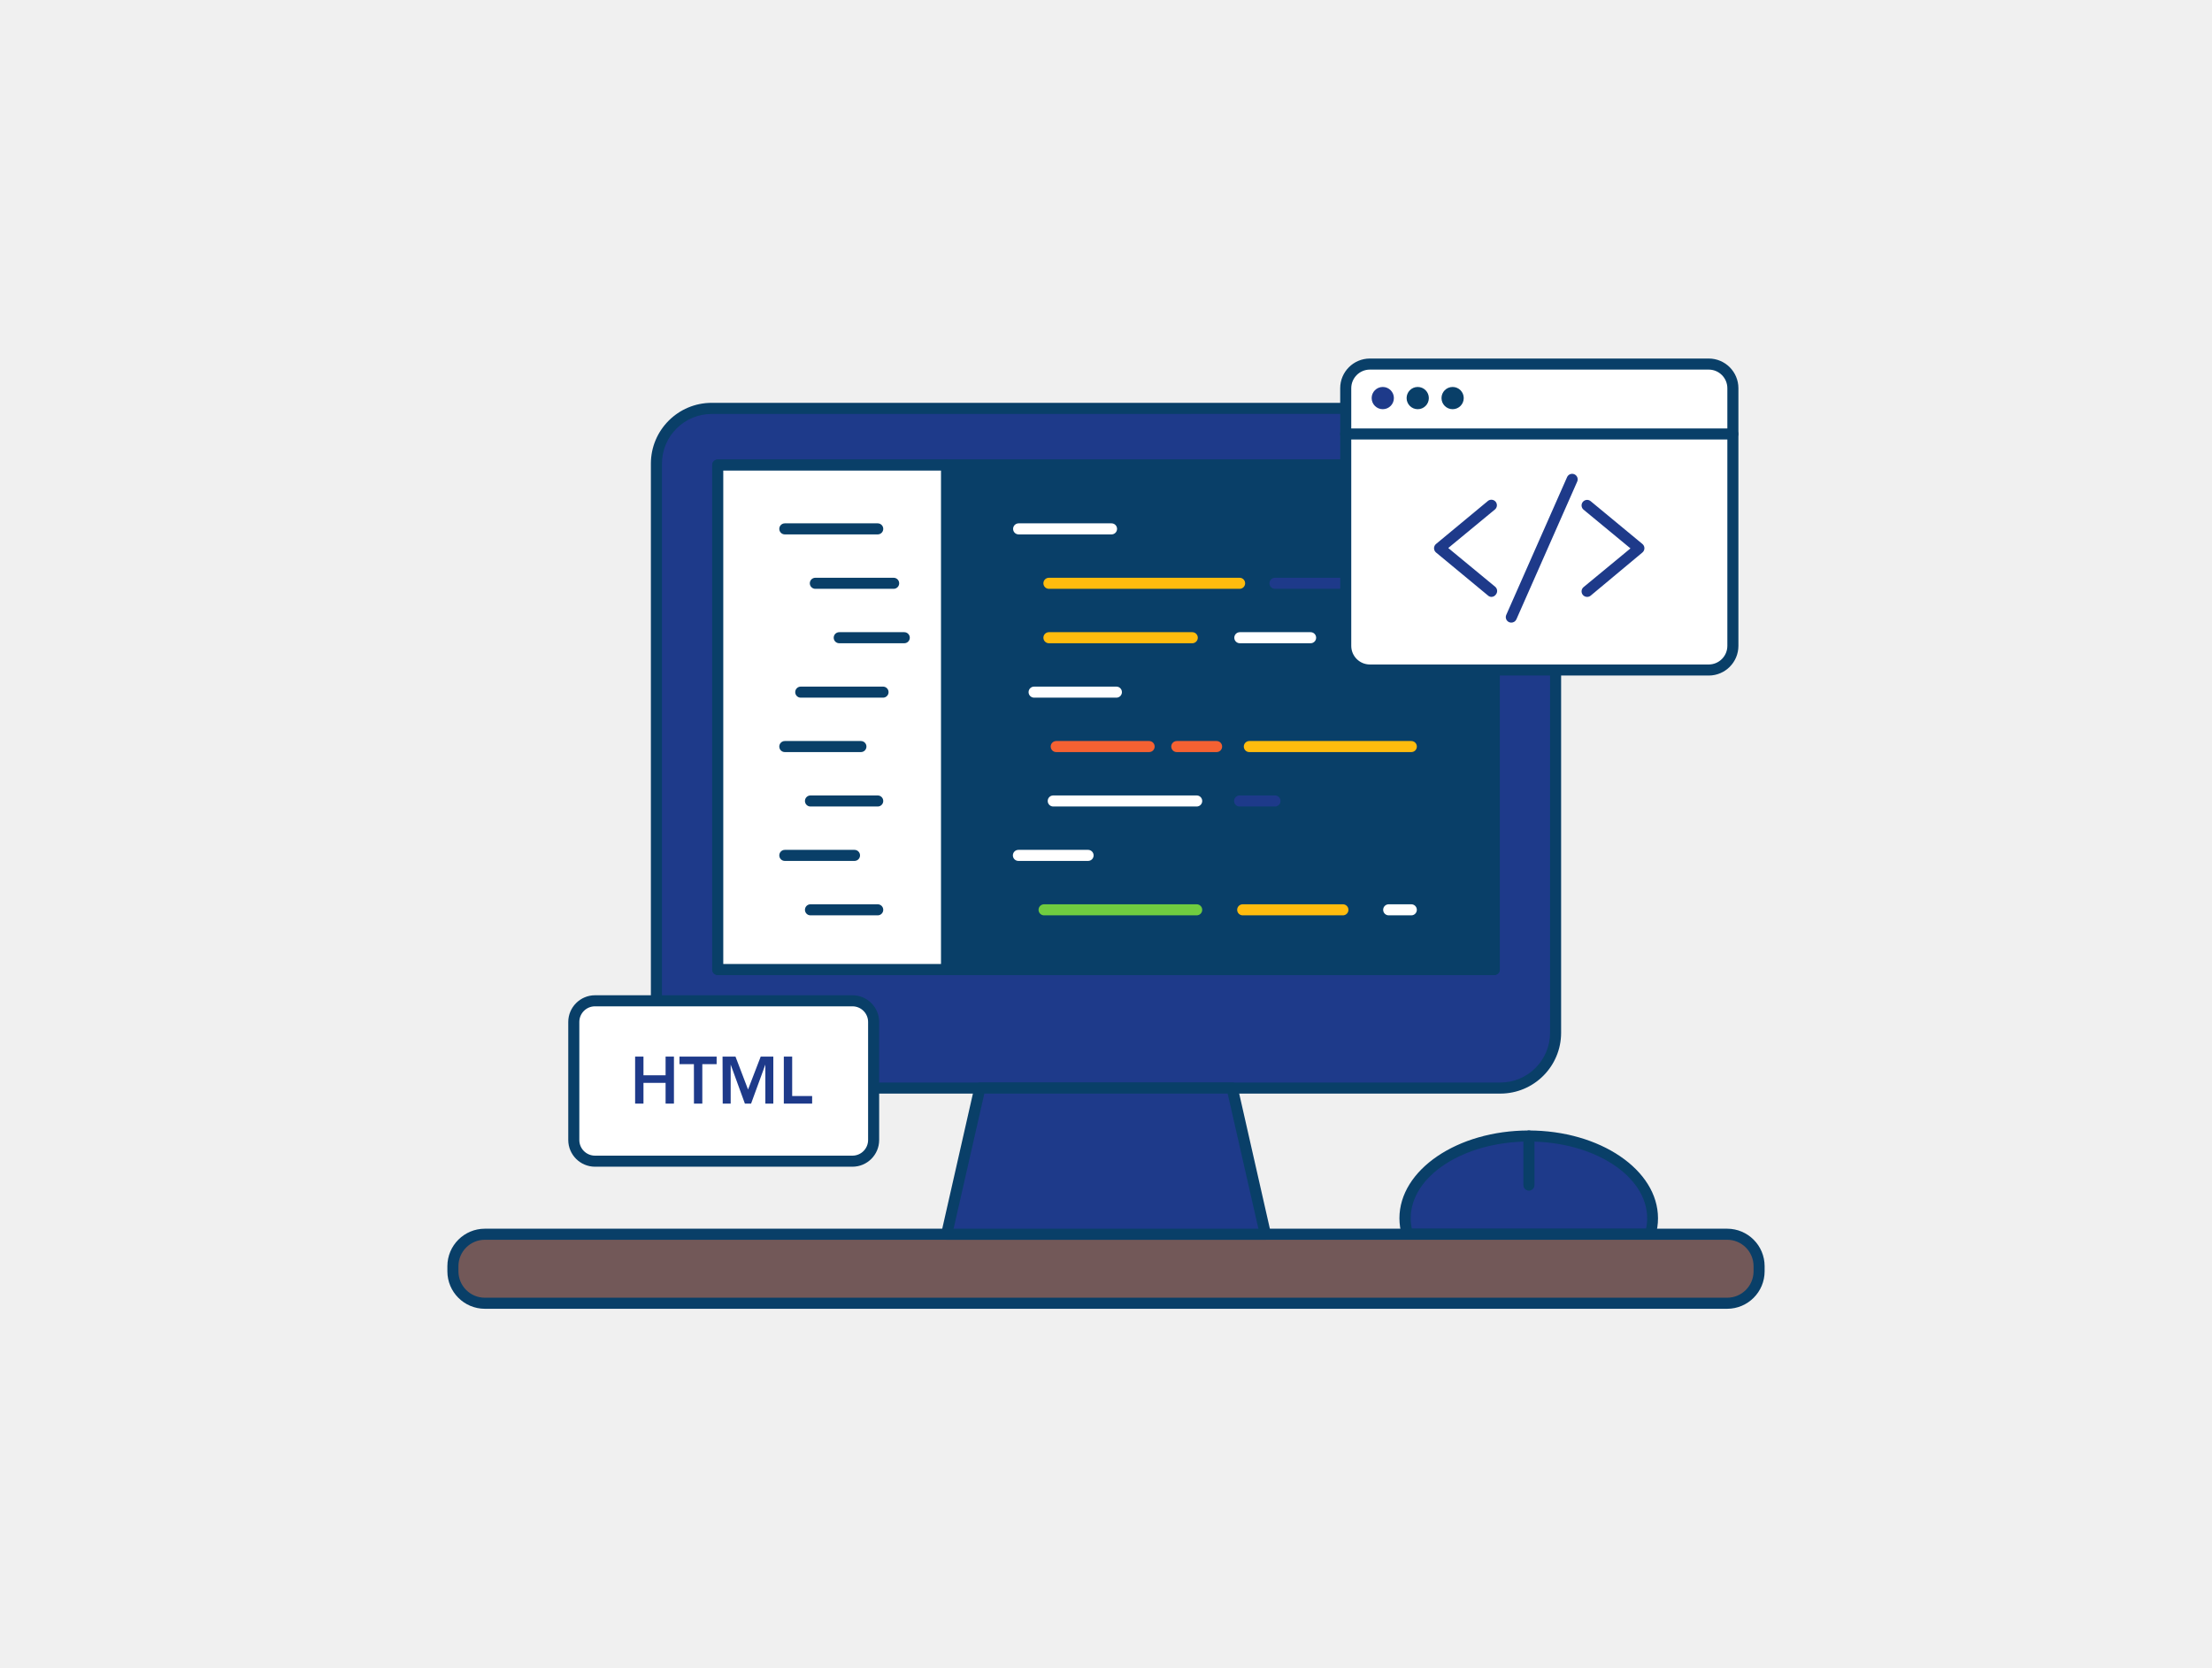
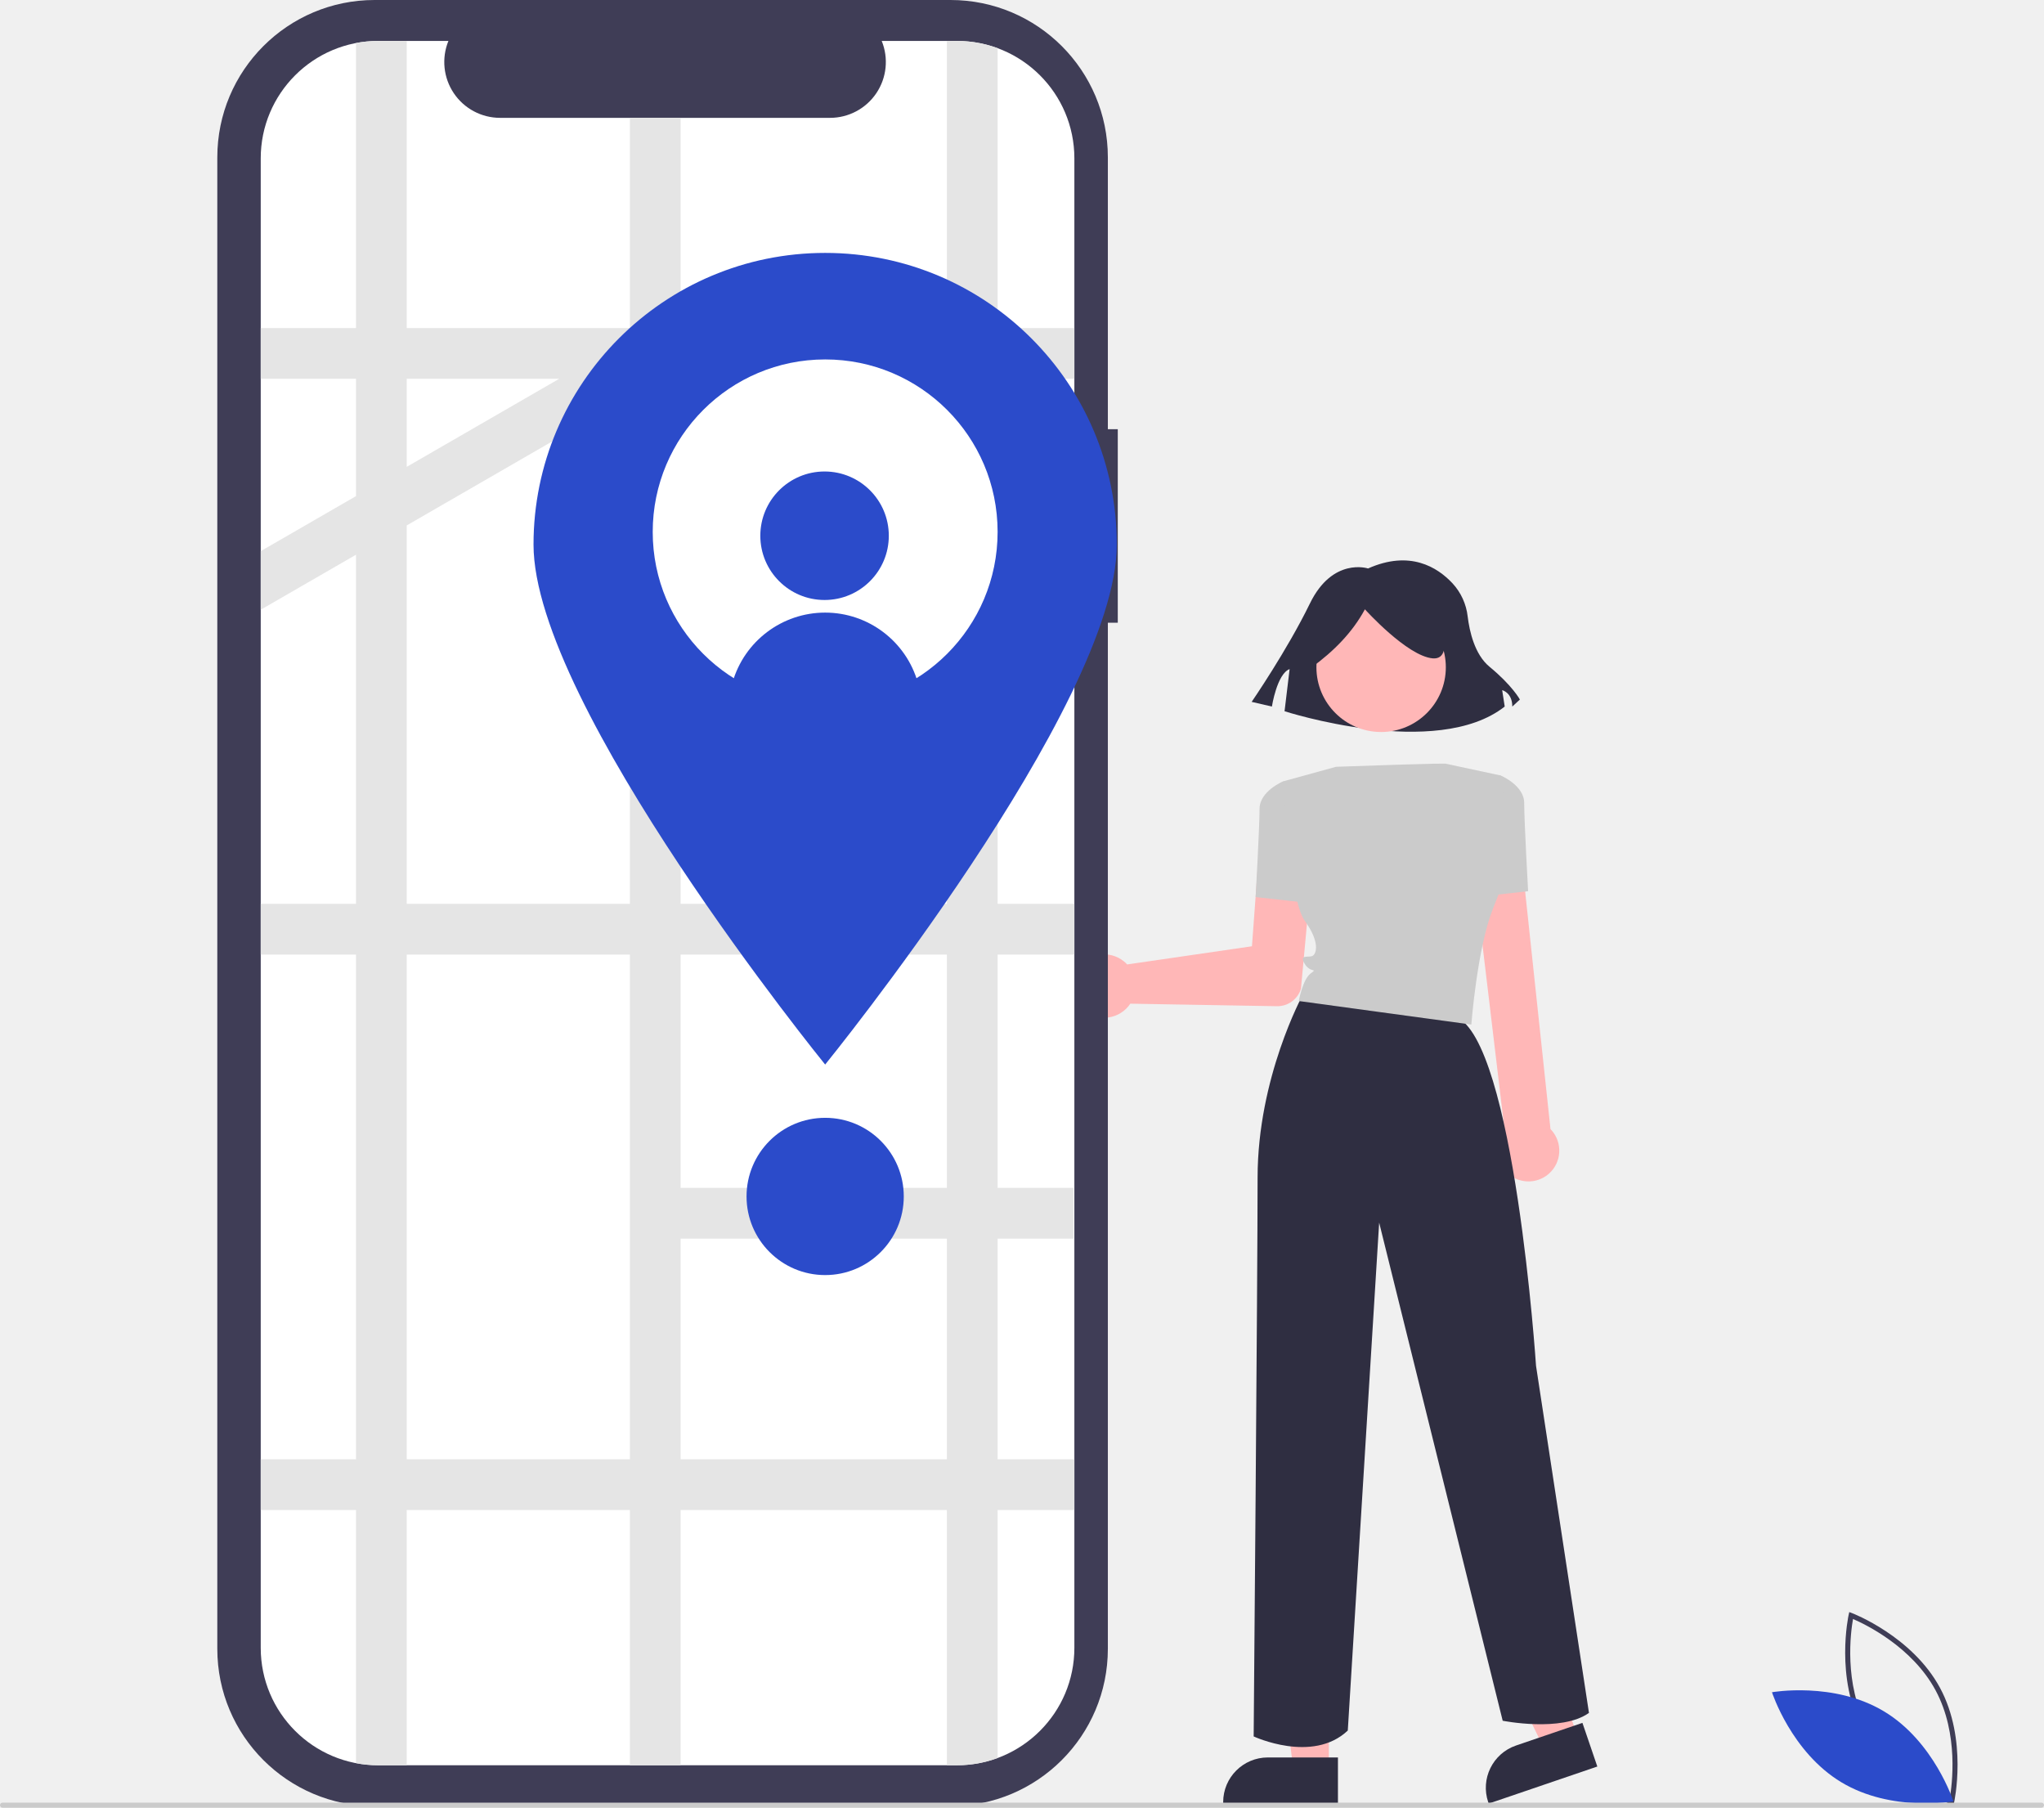
- <svg xmlns="http://www.w3.org/2000/svg" viewBox="0 0 400 300" width="406" height="306" class="illustration styles_illustrationTablet__1DWOa">
-   <g id="_03_web_development_outline" data-name="#03_web_development_outline">
-     <path d="M298.44,222.43a10.34,10.34,0,0,0,.42-2.88c0-8.22-10-14.88-22.38-14.88s-22.38,6.66-22.38,14.88a10,10,0,0,0,.43,2.88Z" fill="#1e3a8a" />
-     <path d="M298.44,223.43H254.53a1,1,0,0,1-1-.72,11.2,11.2,0,0,1-.47-3.16c0-8.76,10.49-15.88,23.38-15.88s23.38,7.12,23.38,15.88a10.86,10.86,0,0,1-.47,3.16A1,1,0,0,1,298.44,223.43Zm-43.14-2h42.36a9.32,9.32,0,0,0,.2-1.88c0-7.66-9.59-13.88-21.38-13.88s-21.38,6.22-21.38,13.88A9.32,9.32,0,0,0,255.3,221.43Z" fill="#093f68" />
-     <path d="M276.48,214.55a1,1,0,0,1-1-1v-8.88a1,1,0,1,1,2,0v8.88A1,1,0,0,1,276.48,214.55Z" fill="#093f68" />
-     <rect x="81.9" y="222.43" width="236.2" height="12.48" rx="5.77" fill="#725858" />
-     <path d="M312.33,235.91H87.67a6.78,6.78,0,0,1-6.77-6.77v-.94a6.78,6.78,0,0,1,6.77-6.77H312.33a6.78,6.78,0,0,1,6.77,6.77v.94A6.78,6.78,0,0,1,312.33,235.91ZM87.67,223.43a4.78,4.78,0,0,0-4.77,4.77v.94a4.78,4.78,0,0,0,4.77,4.77H312.33a4.78,4.78,0,0,0,4.77-4.77v-.94a4.78,4.78,0,0,0-4.77-4.77Z" fill="#093f68" />
-     <rect x="118.71" y="73.11" width="162.58" height="122.89" rx="9.99" fill="#1e3a8a" />
-     <path d="M271.3,197H128.7a11,11,0,0,1-11-11V83.1a11,11,0,0,1,11-11H271.3a11,11,0,0,1,11,11V186A11,11,0,0,1,271.3,197ZM128.7,74.11a9,9,0,0,0-9,9V186a9,9,0,0,0,9,9H271.3a9,9,0,0,0,9-9V83.1a9,9,0,0,0-9-9Z" fill="#093f68" />
-     <polygon points="228.82 222.43 171.18 222.43 177.2 196 222.8 196 228.82 222.43" fill="#1e3a8a" />
-     <path d="M228.82,223.43H171.18a1,1,0,0,1-.78-.38,1,1,0,0,1-.19-.84l6-26.43a1,1,0,0,1,1-.78h45.6a1,1,0,0,1,1,.78l6,26.43a1,1,0,0,1-.19.84A1,1,0,0,1,228.82,223.43Zm-56.38-2h55.12L222,197H178Z" fill="#093f68" />
-     <rect x="129.79" y="83.35" width="140.41" height="91.21" fill="#fff" />
-     <path d="M270.21,175.56H129.79a1,1,0,0,1-1-1V83.35a1,1,0,0,1,1-1H270.21a1,1,0,0,1,1,1v91.21A1,1,0,0,1,270.21,175.56Zm-139.42-2H269.21V84.35H130.79Z" fill="#093f68" />
-     <rect x="129.79" y="83.35" width="41.39" height="91.21" fill="#fff" />
-     <path d="M171.18,175.56H129.79a1,1,0,0,1-1-1V83.35a1,1,0,0,1,1-1h41.39a1,1,0,0,1,1,1v91.21A1,1,0,0,1,171.18,175.56Zm-40.39-2h39.39V84.35H130.79Z" fill="#093f68" />
-     <rect x="171.18" y="83.35" width="99.02" height="91.21" fill="#093f68" />
-     <path d="M270.21,175.56h-99a1,1,0,0,1-1-1V83.35a1,1,0,0,1,1-1h99a1,1,0,0,1,1,1v91.21A1,1,0,0,1,270.21,175.56Zm-98-2h97V84.35h-97Z" fill="#093f68" />
-     <path d="M158.72,95.89h-16.8a1,1,0,0,1,0-2h16.8a1,1,0,0,1,0,2Z" fill="#093f68" />
-     <path d="M161.6,105.73H147.44a1,1,0,0,1,0-2H161.6a1,1,0,0,1,0,2Z" fill="#093f68" />
-     <path d="M163.52,115.57H151.76a1,1,0,0,1,0-2h11.76a1,1,0,1,1,0,2Z" fill="#093f68" />
-     <path d="M159.68,125.41H144.8a1,1,0,0,1,0-2h14.88a1,1,0,0,1,0,2Z" fill="#093f68" />
-     <path d="M155.68,135.25H141.92a1,1,0,1,1,0-2h13.76a1,1,0,0,1,0,2Z" fill="#093f68" />
-     <path d="M158.72,145.09H146.56a1,1,0,0,1,0-2h12.16a1,1,0,0,1,0,2Z" fill="#093f68" />
-     <path d="M154.52,154.93h-12.6a1,1,0,0,1,0-2h12.6a1,1,0,1,1,0,2Z" fill="#093f68" />
-     <path d="M158.72,164.77H146.56a1,1,0,0,1,0-2h12.16a1,1,0,0,1,0,2Z" fill="#093f68" />
-     <path d="M201,95.89h-16.8a1,1,0,0,1,0-2H201a1,1,0,0,1,0,2Z" fill="#fff" />
-     <path d="M224.16,105.73H189.68a1,1,0,0,1,0-2h34.48a1,1,0,0,1,0,2Z" fill="#ffbc0e" />
-     <path d="M215.6,115.57H189.68a1,1,0,0,1,0-2H215.6a1,1,0,0,1,0,2Z" fill="#ffbc0e" />
-     <path d="M201.92,125.41H187a1,1,0,0,1,0-2h14.88a1,1,0,0,1,0,2Z" fill="#fff" />
-     <path d="M207.84,135.25H191a1,1,0,1,1,0-2h16.8a1,1,0,1,1,0,2Z" fill="#f56132" />
-     <path d="M216.4,145.09H190.46a1,1,0,0,1,0-2H216.4a1,1,0,0,1,0,2Z" fill="#fff" />
-     <path d="M196.76,154.93h-12.6a1,1,0,0,1,0-2h12.6a1,1,0,0,1,0,2Z" fill="#fff" />
-     <path d="M216.4,164.77H188.8a1,1,0,0,1,0-2h27.6a1,1,0,0,1,0,2Z" fill="#70cc40" />
-     <path d="M242.84,164.77H224.72a1,1,0,0,1,0-2h18.12a1,1,0,0,1,0,2Z" fill="#ffbc0e" />
-     <path d="M237,115.57h-12.8a1,1,0,0,1,0-2H237a1,1,0,0,1,0,2Z" fill="#fff" />
-     <path d="M255.21,105.73H230.56a1,1,0,0,1,0-2h24.65a1,1,0,1,1,0,2Z" fill="#1e3a8a" />
-     <path d="M251.12,115.57h-7.2a1,1,0,0,1,0-2h7.2a1,1,0,0,1,0,2Z" fill="#f56132" />
-     <path d="M220,135.25h-7.2a1,1,0,0,1,0-2H220a1,1,0,0,1,0,2Z" fill="#f56132" />
-     <path d="M255.21,135.25H225.92a1,1,0,1,1,0-2h29.29a1,1,0,1,1,0,2Z" fill="#ffbc0e" />
-     <path d="M230.56,145.09h-6.4a1,1,0,0,1,0-2h6.4a1,1,0,0,1,0,2Z" fill="#1e3a8a" />
-     <path d="M255.21,164.77h-4.09a1,1,0,0,1,0-2h4.09a1,1,0,0,1,0,2Z" fill="#fff" />
-     <rect x="243.35" y="65.09" width="69.99" height="55.32" rx="4.36" fill="#fff" />
-     <path d="M309,121.41H247.71a5.37,5.37,0,0,1-5.36-5.36V69.45a5.37,5.37,0,0,1,5.36-5.36H309a5.37,5.37,0,0,1,5.36,5.36v46.6A5.37,5.37,0,0,1,309,121.41ZM247.71,66.09a3.37,3.37,0,0,0-3.36,3.36v46.6a3.37,3.37,0,0,0,3.36,3.36H309a3.37,3.37,0,0,0,3.36-3.36V69.45A3.37,3.37,0,0,0,309,66.09Z" fill="#093f68" />
-     <path d="M313.34,78.73h-70a1,1,0,0,1,0-2h70a1,1,0,0,1,0,2Z" fill="#093f68" />
-     <circle cx="250.05" cy="71.24" r="2.01" fill="#1e3a8a" />
-     <circle cx="256.37" cy="71.24" r="2.01" fill="#093f68" />
-     <circle cx="262.68" cy="71.24" r="2.01" fill="#093f68" />
-     <path d="M269.73,107.19a.94.94,0,0,1-.63-.23l-9.42-7.8a1,1,0,0,1,0-1.54l9.42-7.81a1,1,0,0,1,1.27,1.54l-8.48,7,8.48,7a1,1,0,0,1,.13,1.41A1,1,0,0,1,269.73,107.19Z" fill="#1e3a8a" />
-     <path d="M287,107.19a1,1,0,0,1-.77-.36,1,1,0,0,1,.13-1.41l8.48-7-8.48-7a1,1,0,0,1,1.28-1.54L297,97.62a1,1,0,0,1,0,1.54L287.6,107A1,1,0,0,1,287,107.19Z" fill="#1e3a8a" />
-     <path d="M273.29,111.84a1.14,1.14,0,0,1-.4-.08,1,1,0,0,1-.51-1.32l11-24.91a1,1,0,0,1,1.32-.51,1,1,0,0,1,.51,1.32l-11,24.91A1,1,0,0,1,273.29,111.84Z" fill="#1e3a8a" />
-     <rect x="103.76" y="180.22" width="54.22" height="28.99" rx="3.83" fill="#fff" />
-     <path d="M154.15,210.22H107.59a4.84,4.84,0,0,1-4.83-4.83V184.05a4.84,4.84,0,0,1,4.83-4.83h46.56a4.83,4.83,0,0,1,4.83,4.83v21.34A4.83,4.83,0,0,1,154.15,210.22Zm-46.56-29a2.83,2.83,0,0,0-2.83,2.83v21.34a2.83,2.83,0,0,0,2.83,2.83h46.56a2.83,2.83,0,0,0,2.83-2.83V184.05a2.83,2.83,0,0,0-2.83-2.83Z" fill="#093f68" />
-     <path d="M114.85,190.31h1.51v3.38h4v-3.38h1.51v8.5h-1.51v-3.75h-4v3.75h-1.51Z" fill="#1e3a8a" />
-     <path d="M125.48,191.68h-2.61v-1.37h6.72v1.37H127v7.13h-1.51Z" fill="#1e3a8a" />
-     <path d="M130.66,190.31H133l2.27,5.95,2.29-5.95h2.28v8.5h-1.44v-7.06h0l-2.58,7.06H134.7l-2.57-7.06h0v7.06h-1.44Z" fill="#1e3a8a" />
-     <path d="M141.74,190.31h1.51v7.13h3.61v1.37h-5.12Z" fill="#1e3a8a" />
-   </g>
+ <svg xmlns="http://www.w3.org/2000/svg" width="806" height="712.713" viewBox="0 0 806 712.713" role="img" artist="Katerina Limpitsouni" source="https://undraw.co/">
+   <path d="M770.296,711.765l-1.073-.402c-.236-.089-23.709-9.082-34.704-29.474-10.996-20.393-5.612-44.945-5.556-45.19l.253-1.118,1.073.402c.236.089,23.708,9.082,34.704,29.474,10.996,20.393,5.612,44.945,5.556,45.19ZM736.279,680.94c9.296,17.241,27.845,26.079,32.545,28.097.894-5.037,3.696-25.406-5.592-42.631-9.287-17.223-27.843-26.074-32.545-28.097C729.793,643.349,726.992,663.716,736.279,680.94Z" transform="translate(0 0.00002)" fill="#3f3d56" />
+   <path d="M742.922,674.736c19.761,11.889,27.371,35.503,27.371,35.503s-24.428,4.339-44.188-7.55-27.371-35.503-27.371-35.503S723.161,662.847,742.922,674.736Z" transform="translate(0 0.00002)" fill="#2b4bca" />
+   <path d="M424.792,381.964a12.52,12.52,0,0,1,18.459-2.877,11.918,11.918,0,0,1,1.21,1.155l49.211-7.164,2.739-37.005a10.733,10.733,0,0,1,21.409,1.581q-.007.099-.016.197l-4.797,51.925-.023.116a9.724,9.724,0,0,1-9.395,6.82l-57.883-.999a11.713,11.713,0,0,1-.726.992,12.521,12.521,0,0,1-18.668.764q-.374-.383-.708-.791A12.559,12.559,0,0,1,424.792,381.964Z" transform="translate(0 0.00002)" fill="#ffb7b7" />
+   <polygon points="524.006 697.479 509.97 697.478 503.293 643.341 524.008 643.342 524.006 697.479" fill="#ffb7b7" />
+   <path d="M527.585,711.084l-45.257-.002V710.51a17.616,17.616,0,0,1,17.615-17.615h.001l27.641.001Z" transform="translate(0 0.00002)" fill="#2f2e41" />
+   <polygon points="622.082 684.754 608.798 689.284 585 640.202 604.607 633.515 622.082 684.754" fill="#ffb7b7" />
+   <path d="M629.862,696.475l-42.834,14.609-.185-.542a17.616,17.616,0,0,1,10.985-22.359l.001-0,26.161-8.923Z" transform="translate(0 0.00002)" fill="#2f2e41" />
+   <path d="M539.461,224.126s-13.97-4.614-22.951,13.841-22.951,38.754-22.951,38.754l7.983,1.845s1.996-12.918,6.985-14.764l-1.996,16.609s59.871,19.377,86.813-1.845l-.998-6.459s3.991.923,3.991,6.459l2.994-2.768s-2.994-5.536-11.974-12.918c-5.895-4.845-7.92-14.063-8.616-19.826a23.102,23.102,0,0,0-5.973-13.065C566.801,223.593,555.926,216.795,539.461,224.126Z" transform="translate(0 0.00002)" fill="#2f2e41" />
+   <circle cx="544.611" cy="263.088" r="25.515" fill="#ffb7b7" />
+   <path d="M510.59,309.613l-4.639-1.546s-9.278,3.866-9.278,10.825-1.546,34.793-1.546,34.793l20.876,2.32Z" transform="translate(0 0.00002)" fill="#cbcbcb" />
+   <path d="M593.622,461.697a12.064,12.064,0,0,1-.276-15.744L580.323,336.887a9.722,9.722,0,0,1,19.418-1.001q.003.053.005.107l11.651,109.183a11.711,11.711,0,0,1,1.165,1.363,12.144,12.144,0,0,1-2.724,16.956q-.201.145-.407.282h0a12.155,12.155,0,0,1-10.27,1.485A12.006,12.006,0,0,1,593.622,461.697Z" transform="translate(0 0.00002)" fill="#ffb7b7" />
+   <path d="M581.695,353.685l20.876-2.32s-1.546-27.835-1.546-34.793-9.278-10.825-9.278-10.825l-4.639,1.546Z" transform="translate(0 0.00002)" fill="#cbcbcb" />
+   <path d="M513.683,392.304s-17.783,32.513-17.783,71.946S494.353,684.609,494.353,684.609s23.196,10.825,37.113-2.32l12.371-200.256,48.711,196.39s23.196,4.639,34.02-3.093l-20.876-136.854s-8.505-128.349-31.701-137.627S513.683,392.304,513.683,392.304Z" transform="translate(0 0.00002)" fill="#2f2e41" />
+   <path d="M517.039,263.249c9.033-6.537,16.344-14.066,21.181-23.023,0,0,16.576,18.418,26.706,19.339s.921-22.102.921-22.102l-18.418-4.605-17.497,1.842-13.814,9.209Z" transform="translate(0 0.00002)" fill="#2f2e41" />
+   <path d="M570.126,301.108s.736-.395-43.296,1.209l-18.429,5.075-2.449.675s2.32,46.391,8.505,54.896,4.639,13.144,3.093,13.917-5.412-.773-3.093,3.093,5.412,1.546,2.32,3.866-4.639,10.825-4.639,10.825l68.041,9.278s2.32-30.154,8.505-45.618,7.732-21.649,7.732-21.649L591.775,305.747Z" transform="translate(0 0.00002)" fill="#cbcbcb" />
+   <path d="M440.767,169.224h-3.913V62.037A62.037,62.037,0,0,0,374.817,0H147.728A62.037,62.037,0,0,0,85.691,62.037v588.035a62.037,62.037,0,0,0,62.037,62.037H374.817a62.037,62.037,0,0,0,62.037-62.037h0V245.521h3.913Z" transform="translate(0 0.00002)" fill="#3f3d56" />
+   <path d="M423.651,62.473v587.17a46.289,46.289,0,0,1-46.247,46.33H149.141a46.297,46.297,0,0,1-46.33-46.265V62.473a46.297,46.297,0,0,1,46.265-46.33h27.745a22.008,22.008,0,0,0,20.38,30.32h130.1a22.008,22.008,0,0,0,20.38-30.32h29.64a46.289,46.289,0,0,1,46.33,46.247v.083Z" transform="translate(0 0.00002)" fill="#fff" />
+   <path d="M423.651,149.343v-20h-30.27v-110.34a46.186,46.186,0,0,0-16.06-2.86h-3.94v113.2h-105v-82.88h-20v82.88h-88v-113.2H149.141a45.889,45.889,0,0,0-8.76.83v112.37h-37.57v20h37.57v46.261L102.811,217.293v23.1l37.569-21.69v137.639H102.811v20h37.57v199H102.811v20h37.57V695.143a45.901,45.901,0,0,0,8.76.83h11.24v-100.63h88v100.63h20v-100.63h105v100.63h3.94a46.185,46.185,0,0,0,16.06-2.86v-97.77h30.27v-20h-30.27v-87h30v-20h-30v-92h30.27v-20h-30.27v-122h30.27v-20h-30.27v-65Zm-203.139,0-0.0 0-60.13,34.72-0.0 0V149.343Zm-60.131,57.811 0-0,88-50.81V356.343h-88Zm0,368.189v-199h88v199Zm213,0h-105v-87h105Zm0-107h-105v-92h105Zm0-112h-105v-122h105Zm0-142h-105v-65h105Z" transform="translate(0 0.00002)" fill="#e5e5e5" />
+   <path d="M440.381,214.713c0,63.513-115,205-115,205s-115-141.487-115-205a115,115,0,0,1,230,0Z" transform="translate(0 0.00002)" fill="#2b4bca" />
+   <path d="M393.382,209.713a68,68,0,1,1-68-68h0a67.969,67.969,0,0,1,68,67.938Z" transform="translate(0 0.00002)" fill="#fff" />
+   <circle cx="325.146" cy="211.222" r="25.333" fill="#2b4bca" />
+   <path d="M361.912,269.083a68.072,68.072,0,0,1-73.07-.01,37.999,37.999,0,0,1,73.07.01Z" transform="translate(0 0.00002)" fill="#2b4bca" />
+   <circle cx="325.381" cy="471.713" r="31" fill="#2b4bca" />
+   <path d="M805,712.713H1a1,1,0,0,1,0-2H805a1,1,0,0,1,0,2Z" transform="translate(0 0.00002)" fill="#cbcbcb" />
</svg>
